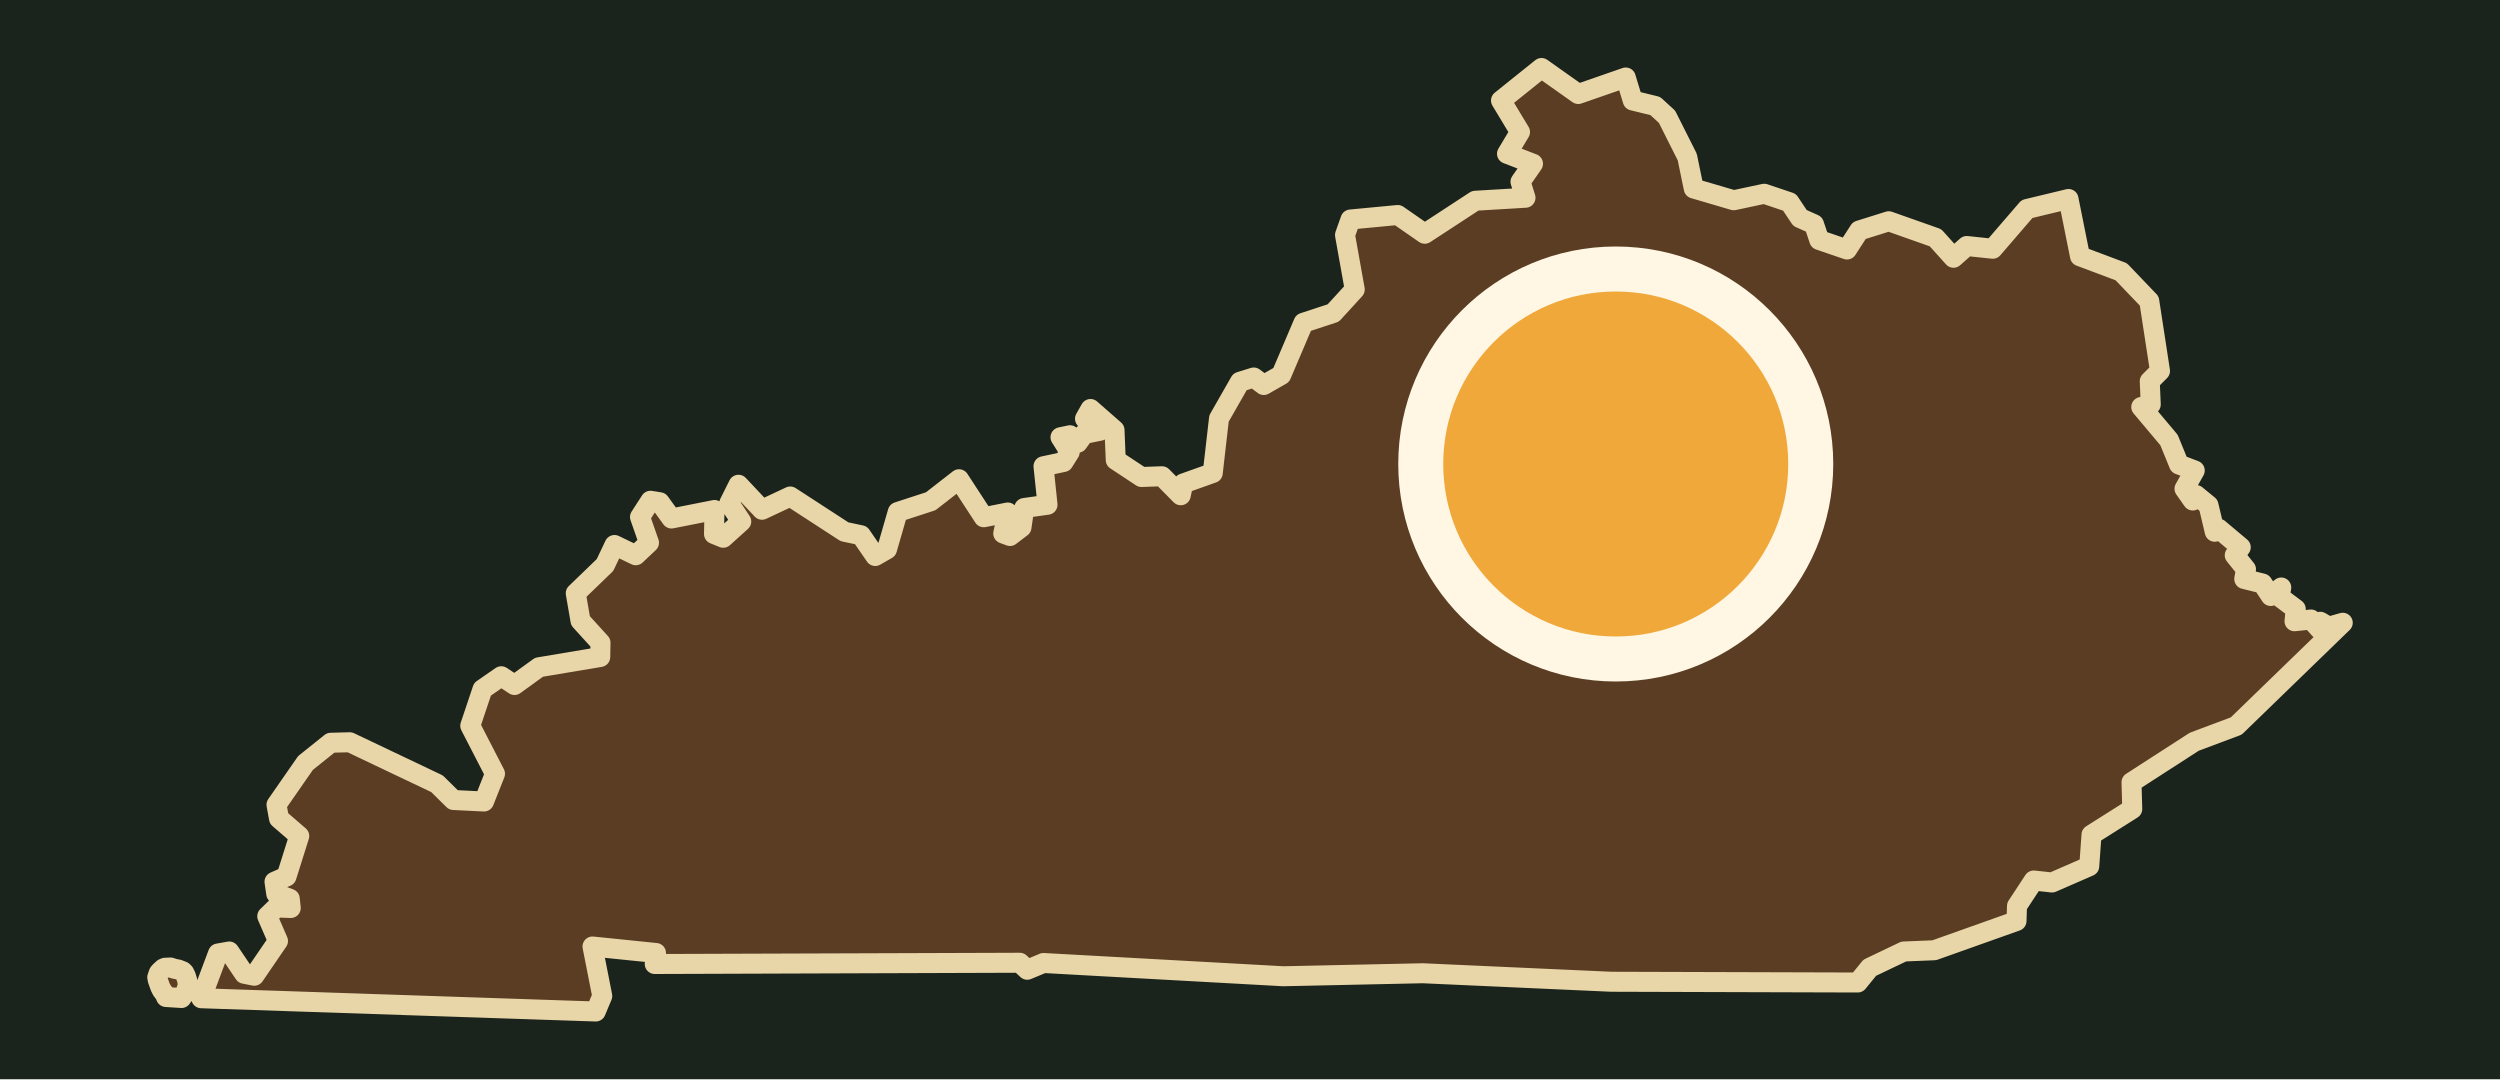
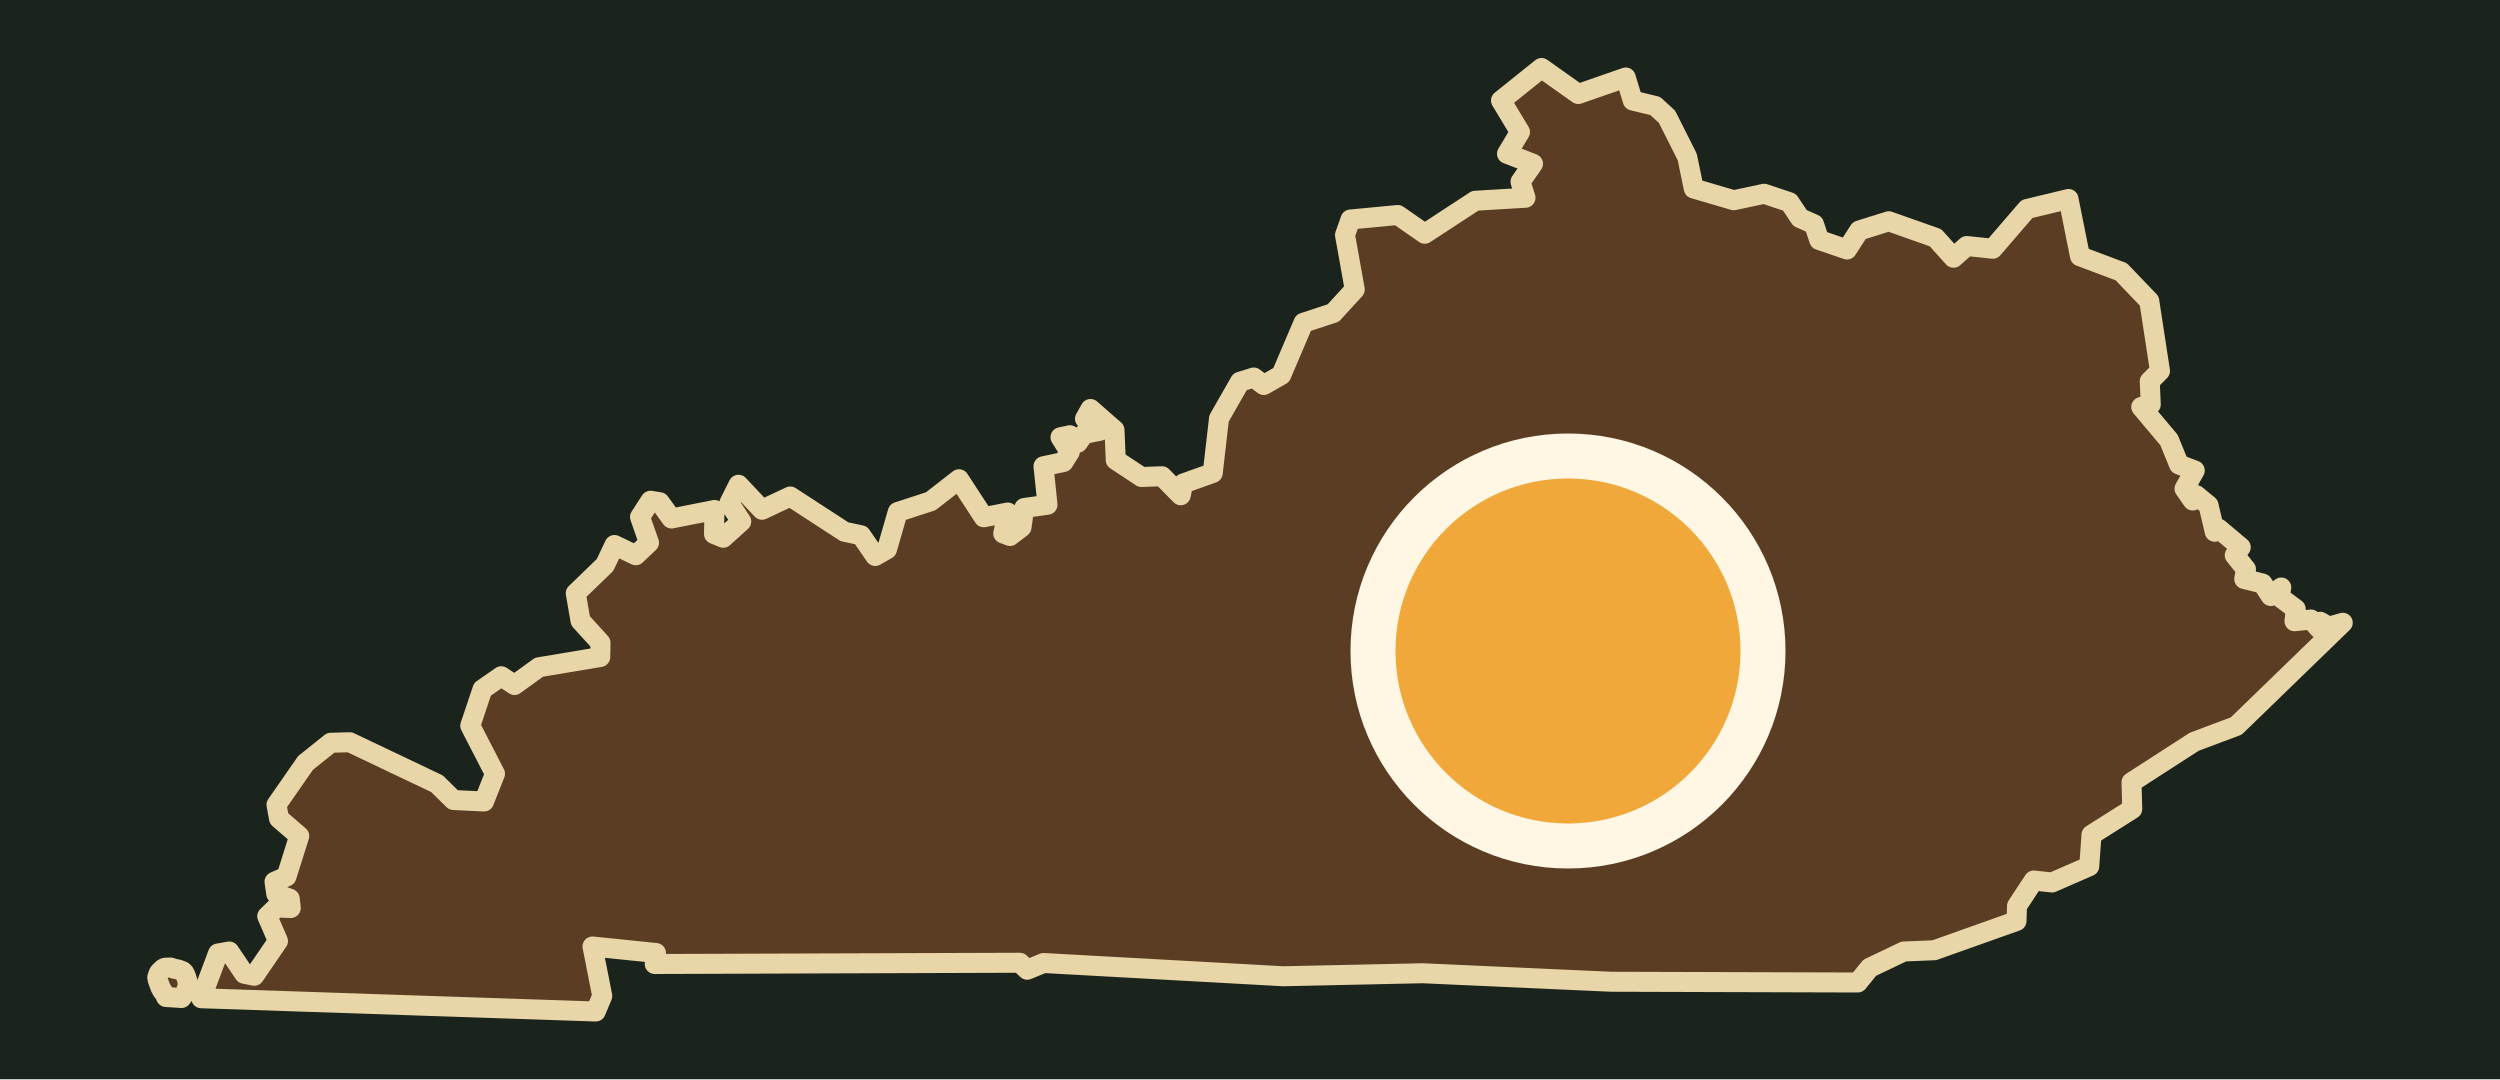
<svg xmlns="http://www.w3.org/2000/svg" viewBox="0 0 1000 431.7">
  <rect width="1000" height="431.7" fill="#1a241c" />
  <path fill="#5a3d22" stroke="#e8d5a8" stroke-width="8" stroke-linejoin="round" fill-rule="evenodd" d="M80.5 399.3L87.2 381.4L91.7 380.6L97.7 389.5L101.7 390.3L111.2 376.4L106.9 366.5L110.5 363.0L116.3 363.2L115.9 359.5L110.5 357.5L109.8 352.7L114.6 350.6L119.7 334.4L111.6 327.4L110.6 321.9L122.2 305.2L132.3 297.1L139.9 296.9L174.8 313.5L181.4 320.0L193.6 320.6L198.0 309.5L188.1 290.3L193.0 275.7L200.5 270.5L205.8 274.0L215.6 266.9L240.1 262.8L240.2 257.1L232.2 248.3L230.3 237.3L242.0 226.0L245.8 218.0L254.3 222.1L259.6 217.1L256.0 206.8L260.2 200.3L263.9 200.9L268.6 207.4L285.8 204.0L285.6 213.6L289.3 215.1L296.5 208.6L291.7 201.3L295.4 193.9L304.8 203.9L316.1 198.6L337.8 212.7L344.4 214.1L350.1 222.4L354.8 219.7L359.1 204.8L372.3 200.5L383.6 191.7L393.5 206.9L403.1 205.0L401.3 213.4L404.0 214.4L408.6 210.9L409.7 203.2L419.0 201.9L417.4 186.5L425.4 184.8L427.9 180.8L424.2 174.9L428.0 174.1L431.1 177.1L433.6 173.6L440.0 172.3L434.0 167.5L436.2 163.6L445.8 172.0L446.3 184.0L456.6 190.8L464.8 190.5L472.3 198.1L473.3 193.4L485.1 189.2L487.6 167.4L496.0 152.7L501.5 151.0L505.5 154.0L512.5 150.0L521.4 129.1L533.3 125.2L541.9 115.8L538.0 94.0L540.2 87.8L559.1 86.0L569.9 93.5L590.1 80.3L610.2 79.1L608.2 72.7L613.2 65.5L602.8 61.5L608.0 52.8L600.4 40.2L616.6 27.2L631.3 37.6L650.3 31.0L653.1 40.2L662.1 42.4L666.8 46.7L674.9 62.8L677.5 75.4L693.5 80.1L705.7 77.5L715.8 80.9L720.0 87.2L725.6 89.7L727.7 96.0L738.8 99.8L743.7 92.2L755.5 88.5L774.2 95.1L781.4 103.1L786.7 98.4L797.1 99.5L810.8 83.6L827.4 79.6L832.0 102.5L848.5 108.7L859.7 120.4L864.0 148.4L859.9 152.5L860.3 161.8L856.5 162.8L867.6 176.0L871.6 185.8L877.9 188.2L873.8 195.5L877.1 200.2L878.4 198.0L883.4 202.1L885.9 212.7L887.5 211.5L896.3 218.9L893.9 222.1L898.4 227.7L897.7 231.6L905.0 233.4L908.3 238.4L912.5 235.0L911.9 238.8L918.3 243.6L917.8 248.5L924.4 247.8L927.8 251.6L928.1 248.7L931.5 250.7L937.1 249.1L894.5 290.4L877.7 296.7L852.6 312.9L852.9 323.6L836.6 333.9L835.7 346.5L820.8 353.0L813.5 352.2L806.8 362.4L806.6 368.4L773.7 380.1L761.5 380.6L747.9 387.1L743.1 393.0L644.5 392.7L569.1 389.3L513.3 390.5L417.4 385.2L410.9 387.9L407.9 385.1L261.9 385.6L262.4 381.2L237.0 378.6L240.9 398.4L238.3 404.6L80.5 399.3ZM62.9 390.9L63.5 389.2L64.0 388.6L65.3 387.4L66.0 387.1L68.2 387.0L69.7 387.5L71.3 387.8L73.1 388.5L73.7 389.1L74.3 390.3L74.9 392.2L75.1 393.7L75.0 394.6L74.2 396.9L72.6 399.2L66.4 398.8L66.0 397.8L64.7 396.0L64.1 394.8L63.1 392.0L62.9 390.9Z" />
-   <circle cx="646.3" cy="185.6" r="78" fill="#f0a83a" stroke="#fff6e4" stroke-width="18" />
+   <circle cx="627.2" cy="260.4" r="78" fill="#f0a83a" stroke="#fff6e4" stroke-width="18" />
</svg>
